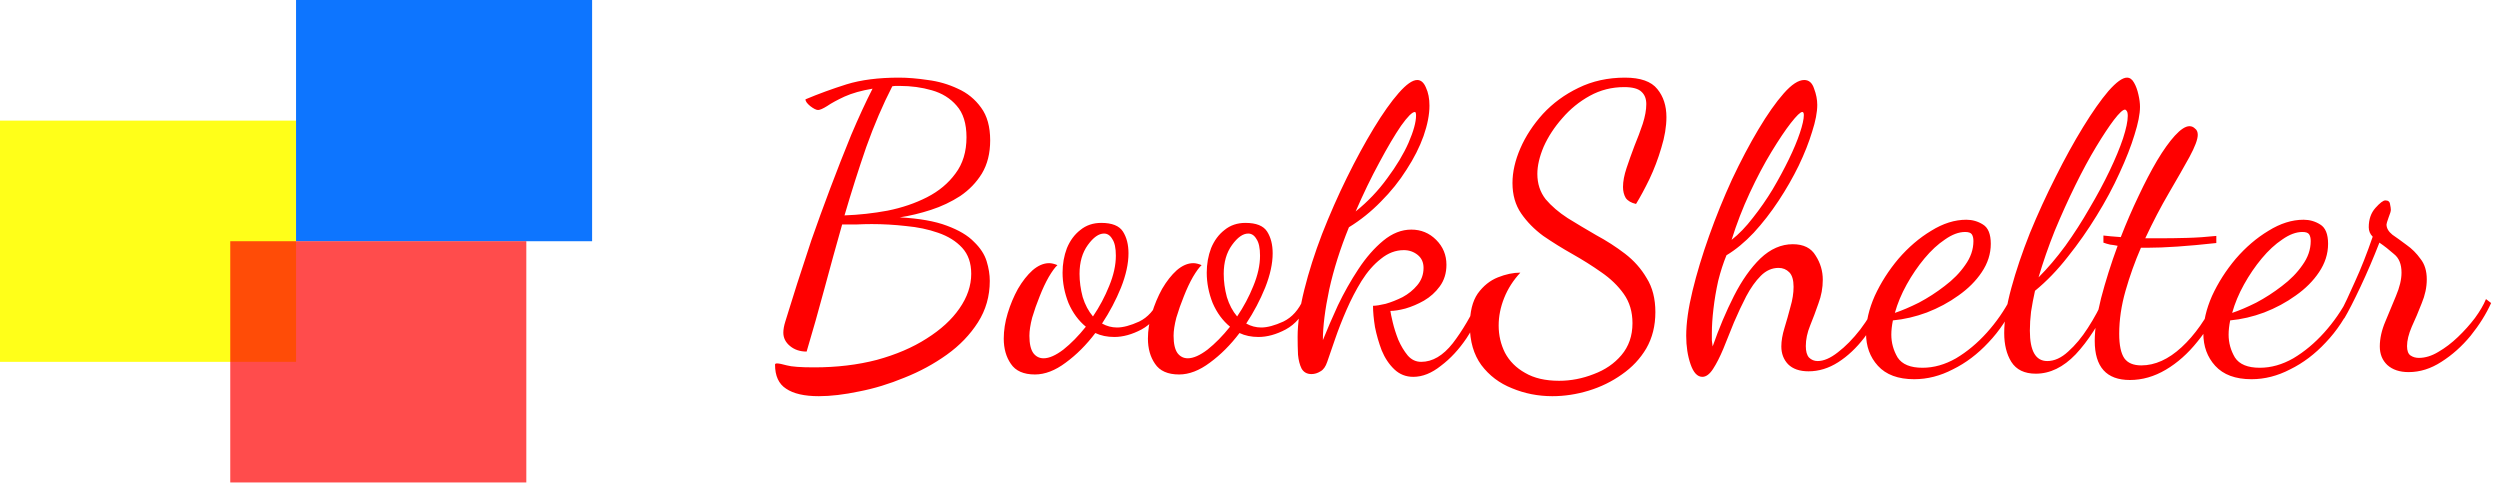
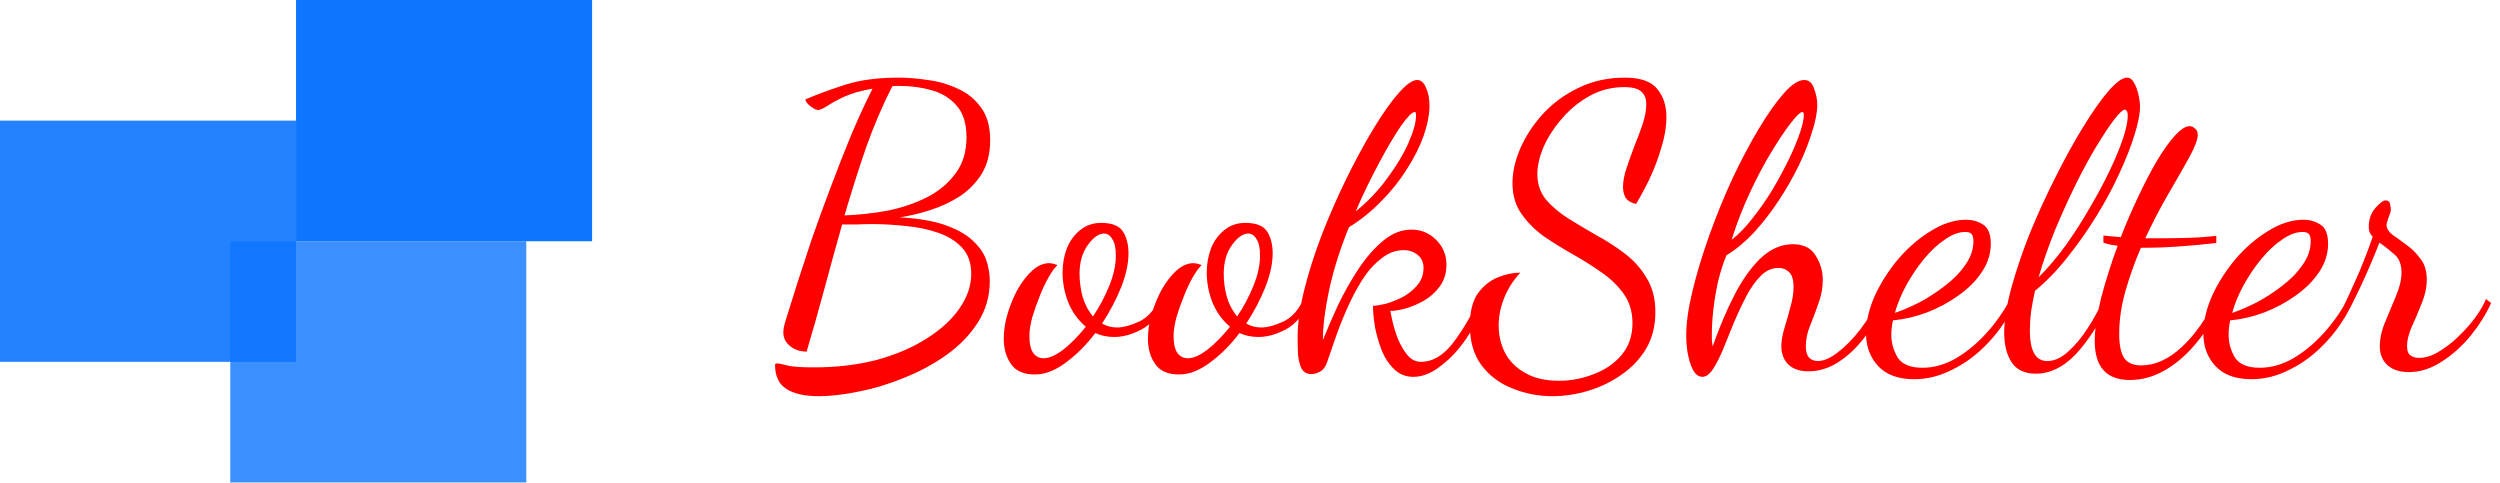
<svg xmlns="http://www.w3.org/2000/svg" width="228" height="44" viewBox="0 0 228 44" fill="none">
-   <rect y="11" width="27" height="22" fill="yellow" fill-opacity="0.9" />
-   <rect x="27" width="27" height="22" fill="#0D75FF" fill-opacity="1" />
-   <rect x="21" y="22" width="27" height="22" fill="red" fill-opacity="0.7" />
+   <rect y="11" width="27" height="22" fill="#0D75FF" fill-opacity="0.9" />
+   <rect x="27" width="27" height="22" fill="#0D75FF" />
+   <rect x="21" y="22" width="27" height="22" fill="#0D75FF" fill-opacity="0.8" />
  <path d="M74.68 36.132C73.36 36.132 72.364 35.904 71.692 35.448C71.02 35.016 70.684 34.284 70.684 33.252C70.684 33.18 70.744 33.144 70.864 33.144C71.032 33.144 71.332 33.204 71.764 33.324C72.196 33.444 73.024 33.504 74.248 33.504C76.312 33.504 78.22 33.276 79.972 32.82C81.724 32.34 83.236 31.692 84.508 30.876C85.804 30.06 86.8 29.148 87.496 28.14C88.216 27.108 88.576 26.052 88.576 24.972C88.576 23.988 88.3 23.196 87.748 22.596C87.196 21.996 86.464 21.54 85.552 21.228C84.664 20.916 83.692 20.712 82.636 20.616C81.58 20.496 80.536 20.436 79.504 20.436C79.048 20.436 78.58 20.448 78.1 20.472C77.644 20.472 77.212 20.472 76.804 20.472C76.252 22.416 75.712 24.372 75.184 26.34C74.656 28.308 74.116 30.216 73.564 32.064C72.964 32.064 72.46 31.896 72.052 31.56C71.644 31.224 71.44 30.816 71.44 30.336C71.44 30.048 71.5 29.712 71.62 29.328C71.74 28.944 71.848 28.596 71.944 28.284C72.088 27.804 72.34 27 72.7 25.872C73.06 24.744 73.492 23.424 73.996 21.912C74.524 20.4 75.1 18.816 75.724 17.16C76.348 15.504 76.984 13.884 77.632 12.3C78.304 10.716 78.952 9.312 79.576 8.088C78.568 8.256 77.716 8.496 77.02 8.808C76.348 9.12 75.82 9.408 75.436 9.672C75.052 9.912 74.776 10.032 74.608 10.032C74.44 10.032 74.2 9.912 73.888 9.672C73.6 9.432 73.456 9.228 73.456 9.06C74.656 8.556 75.904 8.1 77.2 7.692C78.52 7.284 80.116 7.08 81.988 7.08C82.78 7.08 83.656 7.152 84.616 7.296C85.576 7.416 86.488 7.68 87.352 8.088C88.216 8.472 88.924 9.048 89.476 9.816C90.028 10.56 90.304 11.556 90.304 12.804C90.304 13.98 90.052 14.988 89.548 15.828C89.044 16.644 88.384 17.328 87.568 17.88C86.752 18.408 85.864 18.828 84.904 19.14C83.944 19.452 82.996 19.68 82.06 19.824C83.836 19.92 85.264 20.172 86.344 20.58C87.448 20.988 88.276 21.48 88.828 22.056C89.404 22.608 89.788 23.196 89.98 23.82C90.172 24.444 90.268 25.044 90.268 25.62C90.268 27.012 89.908 28.272 89.188 29.4C88.468 30.528 87.52 31.512 86.344 32.352C85.168 33.192 83.884 33.888 82.492 34.44C81.1 35.016 79.72 35.436 78.352 35.7C76.984 35.988 75.76 36.132 74.68 36.132ZM77.02 19.644C78.34 19.596 79.648 19.452 80.944 19.212C82.264 18.948 83.464 18.54 84.544 17.988C85.624 17.436 86.488 16.716 87.136 15.828C87.808 14.94 88.144 13.836 88.144 12.516C88.144 11.268 87.844 10.308 87.244 9.636C86.668 8.964 85.912 8.496 84.976 8.232C84.064 7.968 83.092 7.836 82.06 7.836C81.94 7.836 81.82 7.836 81.7 7.836C81.604 7.836 81.496 7.848 81.376 7.872C80.512 9.552 79.72 11.4 79 13.416C78.304 15.432 77.644 17.508 77.02 19.644ZM94.386 34.152C93.354 34.152 92.622 33.828 92.19 33.18C91.758 32.556 91.542 31.788 91.542 30.876C91.542 30.132 91.662 29.364 91.902 28.572C92.142 27.78 92.454 27.036 92.838 26.34C93.246 25.644 93.69 25.08 94.17 24.648C94.674 24.216 95.178 24 95.682 24C95.898 24 96.15 24.06 96.438 24.18C96.222 24.372 95.958 24.732 95.646 25.26C95.358 25.764 95.082 26.352 94.818 27.024C94.554 27.672 94.326 28.32 94.134 28.968C93.966 29.616 93.882 30.168 93.882 30.624C93.882 31.344 94.002 31.872 94.242 32.208C94.482 32.52 94.794 32.676 95.178 32.676C95.682 32.676 96.282 32.412 96.978 31.884C97.674 31.332 98.358 30.636 99.03 29.796C98.358 29.244 97.83 28.524 97.446 27.636C97.086 26.724 96.906 25.8 96.906 24.864C96.906 24.072 97.038 23.328 97.302 22.632C97.59 21.936 97.998 21.384 98.526 20.976C99.054 20.544 99.69 20.328 100.434 20.328C101.418 20.328 102.078 20.592 102.414 21.12C102.75 21.648 102.918 22.308 102.918 23.1C102.918 24.036 102.69 25.08 102.234 26.232C101.778 27.36 101.202 28.452 100.506 29.508C100.938 29.748 101.394 29.868 101.874 29.868C102.426 29.868 103.098 29.688 103.89 29.328C104.682 28.944 105.294 28.26 105.726 27.276L106.158 27.636C105.678 28.764 104.994 29.568 104.106 30.048C103.242 30.504 102.414 30.732 101.622 30.732C100.974 30.732 100.398 30.612 99.894 30.372C99.078 31.452 98.178 32.352 97.194 33.072C96.234 33.792 95.298 34.152 94.386 34.152ZM99.678 28.86C100.278 27.972 100.77 27.048 101.154 26.088C101.562 25.104 101.766 24.18 101.766 23.316C101.766 22.62 101.658 22.116 101.442 21.804C101.25 21.468 100.998 21.3 100.686 21.3C100.206 21.3 99.714 21.648 99.21 22.344C98.706 23.04 98.454 23.916 98.454 24.972C98.454 25.668 98.55 26.376 98.742 27.096C98.958 27.792 99.27 28.38 99.678 28.86ZM107.535 34.152C106.503 34.152 105.771 33.828 105.339 33.18C104.907 32.556 104.691 31.788 104.691 30.876C104.691 30.132 104.811 29.364 105.051 28.572C105.291 27.78 105.603 27.036 105.987 26.34C106.395 25.644 106.839 25.08 107.319 24.648C107.823 24.216 108.327 24 108.831 24C109.047 24 109.299 24.06 109.587 24.18C109.371 24.372 109.107 24.732 108.795 25.26C108.507 25.764 108.231 26.352 107.967 27.024C107.703 27.672 107.475 28.32 107.283 28.968C107.115 29.616 107.031 30.168 107.031 30.624C107.031 31.344 107.151 31.872 107.391 32.208C107.631 32.52 107.943 32.676 108.327 32.676C108.831 32.676 109.431 32.412 110.127 31.884C110.823 31.332 111.507 30.636 112.179 29.796C111.507 29.244 110.979 28.524 110.595 27.636C110.235 26.724 110.055 25.8 110.055 24.864C110.055 24.072 110.187 23.328 110.451 22.632C110.739 21.936 111.147 21.384 111.675 20.976C112.203 20.544 112.839 20.328 113.583 20.328C114.567 20.328 115.227 20.592 115.563 21.12C115.899 21.648 116.067 22.308 116.067 23.1C116.067 24.036 115.839 25.08 115.383 26.232C114.927 27.36 114.351 28.452 113.655 29.508C114.087 29.748 114.543 29.868 115.023 29.868C115.575 29.868 116.247 29.688 117.039 29.328C117.831 28.944 118.443 28.26 118.875 27.276L119.307 27.636C118.827 28.764 118.143 29.568 117.255 30.048C116.391 30.504 115.563 30.732 114.771 30.732C114.123 30.732 113.547 30.612 113.043 30.372C112.227 31.452 111.327 32.352 110.343 33.072C109.383 33.792 108.447 34.152 107.535 34.152ZM112.827 28.86C113.427 27.972 113.919 27.048 114.303 26.088C114.711 25.104 114.915 24.18 114.915 23.316C114.915 22.62 114.807 22.116 114.591 21.804C114.399 21.468 114.147 21.3 113.835 21.3C113.355 21.3 112.863 21.648 112.359 22.344C111.855 23.04 111.603 23.916 111.603 24.972C111.603 25.668 111.699 26.376 111.891 27.096C112.107 27.792 112.419 28.38 112.827 28.86ZM128.891 34.368C128.219 34.368 127.643 34.14 127.163 33.684C126.683 33.228 126.299 32.652 126.011 31.956C125.747 31.26 125.543 30.552 125.399 29.832C125.279 29.088 125.219 28.44 125.219 27.888C125.483 27.888 125.867 27.828 126.371 27.708C126.875 27.564 127.391 27.36 127.919 27.096C128.447 26.808 128.891 26.448 129.251 26.016C129.635 25.56 129.827 25.032 129.827 24.432C129.827 23.928 129.647 23.532 129.287 23.244C128.927 22.956 128.507 22.812 128.027 22.812C127.283 22.812 126.587 23.076 125.939 23.604C125.291 24.108 124.703 24.78 124.175 25.62C123.671 26.436 123.215 27.312 122.807 28.248C122.399 29.184 122.051 30.072 121.763 30.912C121.475 31.752 121.235 32.448 121.043 33C120.899 33.432 120.695 33.72 120.431 33.864C120.167 34.032 119.891 34.116 119.603 34.116C119.195 34.116 118.895 33.948 118.703 33.612C118.535 33.276 118.427 32.856 118.379 32.352C118.355 31.824 118.343 31.284 118.343 30.732C118.343 29.484 118.547 28.044 118.955 26.412C119.363 24.78 119.903 23.088 120.575 21.336C121.271 19.56 122.027 17.844 122.843 16.188C123.659 14.532 124.475 13.032 125.291 11.688C126.107 10.344 126.863 9.276 127.559 8.484C128.255 7.692 128.819 7.296 129.251 7.296C129.587 7.296 129.851 7.524 130.043 7.98C130.259 8.436 130.367 8.988 130.367 9.636C130.367 10.452 130.187 11.376 129.827 12.408C129.467 13.416 128.951 14.436 128.279 15.468C127.631 16.5 126.851 17.472 125.939 18.384C125.051 19.296 124.079 20.076 123.023 20.724C122.231 22.668 121.631 24.564 121.223 26.412C120.839 28.236 120.647 29.772 120.647 31.02C121.031 30.06 121.487 29.004 122.015 27.852C122.567 26.7 123.191 25.596 123.887 24.54C124.583 23.484 125.339 22.62 126.155 21.948C126.971 21.276 127.823 20.94 128.711 20.94C129.599 20.94 130.355 21.252 130.979 21.876C131.603 22.5 131.915 23.256 131.915 24.144C131.915 24.912 131.711 25.572 131.303 26.124C130.919 26.652 130.439 27.084 129.863 27.42C129.311 27.732 128.747 27.972 128.171 28.14C127.619 28.284 127.163 28.356 126.803 28.356C126.827 28.548 126.899 28.896 127.019 29.4C127.139 29.904 127.307 30.432 127.523 30.984C127.763 31.536 128.051 32.016 128.387 32.424C128.723 32.808 129.131 33 129.611 33C130.643 33 131.603 32.436 132.491 31.308C133.379 30.156 134.195 28.764 134.939 27.132L135.299 27.492C134.963 28.668 134.447 29.784 133.751 30.84C133.055 31.872 132.275 32.712 131.411 33.36C130.571 34.032 129.731 34.368 128.891 34.368ZM123.635 19.284C124.739 18.396 125.699 17.388 126.515 16.26C127.355 15.132 128.003 14.052 128.459 13.02C128.915 11.964 129.143 11.136 129.143 10.536C129.143 10.32 129.107 10.212 129.035 10.212C128.795 10.212 128.375 10.632 127.775 11.472C127.199 12.312 126.539 13.428 125.795 14.82C125.051 16.188 124.331 17.676 123.635 19.284ZM141.574 36.132C140.278 36.132 139.054 35.892 137.902 35.412C136.75 34.956 135.814 34.248 135.094 33.288C134.398 32.328 134.05 31.128 134.05 29.688C134.05 28.44 134.29 27.468 134.77 26.772C135.274 26.076 135.886 25.584 136.606 25.296C137.326 25.008 138.01 24.864 138.658 24.864C138.01 25.56 137.518 26.328 137.182 27.168C136.846 28.008 136.678 28.848 136.678 29.688C136.678 30.576 136.87 31.404 137.254 32.172C137.662 32.94 138.274 33.552 139.09 34.008C139.906 34.488 140.938 34.728 142.186 34.728C143.266 34.728 144.322 34.524 145.354 34.116C146.386 33.732 147.226 33.156 147.874 32.388C148.546 31.596 148.882 30.624 148.882 29.472C148.882 28.44 148.618 27.552 148.09 26.808C147.562 26.064 146.878 25.404 146.038 24.828C145.222 24.252 144.346 23.7 143.41 23.172C142.474 22.644 141.586 22.092 140.746 21.516C139.93 20.916 139.258 20.232 138.73 19.464C138.202 18.696 137.938 17.772 137.938 16.692C137.938 15.684 138.178 14.628 138.658 13.524C139.138 12.42 139.822 11.376 140.71 10.392C141.622 9.408 142.702 8.616 143.95 8.016C145.222 7.392 146.638 7.08 148.198 7.08C149.614 7.08 150.598 7.428 151.15 8.124C151.702 8.796 151.978 9.648 151.978 10.68C151.978 11.544 151.822 12.48 151.51 13.488C151.222 14.472 150.862 15.42 150.43 16.332C149.998 17.22 149.59 17.976 149.206 18.6C148.774 18.504 148.462 18.324 148.27 18.06C148.102 17.772 148.018 17.436 148.018 17.052C148.018 16.548 148.126 15.972 148.342 15.324C148.558 14.676 148.798 14.004 149.062 13.308C149.35 12.612 149.602 11.94 149.818 11.292C150.034 10.62 150.142 10.02 150.142 9.492C150.142 9.012 149.998 8.64 149.71 8.376C149.422 8.088 148.894 7.944 148.126 7.944C146.998 7.944 145.954 8.208 144.994 8.736C144.034 9.264 143.194 9.948 142.474 10.788C141.754 11.604 141.19 12.468 140.782 13.38C140.398 14.292 140.206 15.12 140.206 15.864C140.206 16.752 140.458 17.52 140.962 18.168C141.49 18.792 142.162 19.368 142.978 19.896C143.794 20.4 144.658 20.916 145.57 21.444C146.506 21.948 147.382 22.512 148.198 23.136C149.014 23.76 149.674 24.504 150.178 25.368C150.706 26.208 150.97 27.24 150.97 28.464C150.97 29.712 150.694 30.816 150.142 31.776C149.59 32.712 148.846 33.504 147.91 34.152C146.998 34.8 145.99 35.292 144.886 35.628C143.782 35.964 142.678 36.132 141.574 36.132ZM155.258 34.368C154.802 34.368 154.442 33.984 154.178 33.216C153.914 32.448 153.782 31.584 153.782 30.624C153.782 29.472 153.974 28.104 154.358 26.52C154.742 24.936 155.246 23.268 155.87 21.516C156.494 19.764 157.19 18.048 157.958 16.368C158.75 14.688 159.554 13.164 160.37 11.796C161.186 10.428 161.954 9.336 162.674 8.52C163.394 7.704 164.018 7.296 164.546 7.296C164.978 7.296 165.278 7.56 165.446 8.088C165.638 8.592 165.734 9.084 165.734 9.564C165.734 10.236 165.578 11.052 165.266 12.012C164.978 12.972 164.57 14.004 164.042 15.108C163.514 16.188 162.902 17.256 162.206 18.312C161.51 19.368 160.754 20.34 159.938 21.228C159.122 22.092 158.294 22.776 157.454 23.28C157.166 23.976 156.914 24.756 156.698 25.62C156.506 26.484 156.362 27.336 156.266 28.176C156.17 28.992 156.122 29.724 156.122 30.372C156.122 30.636 156.122 30.864 156.122 31.056C156.146 31.248 156.17 31.428 156.194 31.596C156.77 29.94 157.418 28.404 158.138 26.988C158.858 25.572 159.662 24.432 160.55 23.568C161.462 22.704 162.446 22.272 163.502 22.272C164.486 22.272 165.182 22.62 165.59 23.316C166.022 23.988 166.238 24.72 166.238 25.512C166.238 26.256 166.106 26.976 165.842 27.672C165.602 28.368 165.35 29.04 165.086 29.688C164.822 30.336 164.69 30.96 164.69 31.56C164.69 32.04 164.786 32.388 164.978 32.604C165.194 32.82 165.458 32.928 165.77 32.928C166.322 32.928 166.934 32.664 167.606 32.136C168.302 31.608 168.986 30.912 169.658 30.048C170.33 29.16 170.906 28.2 171.386 27.168L171.854 27.6C171.35 28.776 170.738 29.844 170.018 30.804C169.298 31.74 168.506 32.484 167.642 33.036C166.778 33.588 165.878 33.864 164.942 33.864C164.126 33.864 163.502 33.648 163.07 33.216C162.662 32.784 162.458 32.244 162.458 31.596C162.458 31.092 162.554 30.528 162.746 29.904C162.938 29.28 163.118 28.644 163.286 27.996C163.478 27.348 163.574 26.736 163.574 26.16C163.574 25.536 163.442 25.092 163.178 24.828C162.914 24.564 162.59 24.432 162.206 24.432C161.606 24.432 161.066 24.672 160.586 25.152C160.106 25.632 159.662 26.256 159.254 27.024C158.87 27.768 158.498 28.56 158.138 29.4C157.802 30.24 157.478 31.044 157.166 31.812C156.854 32.556 156.542 33.168 156.23 33.648C155.918 34.128 155.594 34.368 155.258 34.368ZM157.922 21.876C158.594 21.348 159.242 20.676 159.866 19.86C160.514 19.044 161.114 18.18 161.666 17.268C162.218 16.332 162.71 15.42 163.142 14.532C163.574 13.644 163.91 12.84 164.15 12.12C164.39 11.4 164.51 10.86 164.51 10.5C164.51 10.308 164.462 10.212 164.366 10.212C164.198 10.212 163.85 10.548 163.322 11.22C162.818 11.868 162.23 12.744 161.558 13.848C160.886 14.952 160.226 16.2 159.578 17.592C158.93 18.984 158.378 20.412 157.922 21.876ZM174.576 34.584C173.112 34.584 172.008 34.176 171.264 33.36C170.543 32.568 170.183 31.584 170.183 30.408C170.183 29.328 170.447 28.188 170.976 26.988C171.528 25.788 172.248 24.66 173.136 23.604C174.048 22.548 175.044 21.696 176.124 21.048C177.204 20.376 178.272 20.04 179.328 20.04C179.88 20.04 180.384 20.184 180.84 20.472C181.32 20.76 181.56 21.348 181.56 22.236C181.56 23.148 181.284 24.012 180.732 24.828C180.204 25.62 179.496 26.328 178.608 26.952C177.744 27.576 176.784 28.092 175.728 28.5C174.696 28.884 173.664 29.124 172.632 29.22C172.584 29.46 172.548 29.688 172.524 29.904C172.5 30.12 172.488 30.324 172.488 30.516C172.488 31.26 172.68 31.956 173.063 32.604C173.472 33.228 174.228 33.54 175.332 33.54C176.364 33.54 177.384 33.252 178.392 32.676C179.4 32.076 180.336 31.296 181.2 30.336C182.064 29.376 182.796 28.32 183.396 27.168L183.828 27.492C183.18 28.932 182.352 30.18 181.344 31.236C180.36 32.292 179.28 33.108 178.104 33.684C176.952 34.284 175.776 34.584 174.576 34.584ZM172.812 28.536C173.46 28.32 174.192 28.008 175.008 27.6C175.824 27.168 176.604 26.664 177.348 26.088C178.116 25.512 178.74 24.876 179.22 24.18C179.724 23.484 179.976 22.752 179.976 21.984C179.976 21.72 179.928 21.516 179.832 21.372C179.736 21.228 179.532 21.156 179.22 21.156C178.644 21.156 178.032 21.384 177.384 21.84C176.736 22.272 176.112 22.848 175.512 23.568C174.912 24.288 174.372 25.08 173.892 25.944C173.412 26.808 173.052 27.672 172.812 28.536ZM185.664 34.08C184.632 34.08 183.888 33.72 183.432 33C183 32.304 182.784 31.428 182.784 30.372C182.784 29.22 183 27.852 183.432 26.268C183.864 24.684 184.428 23.016 185.124 21.264C185.844 19.512 186.624 17.808 187.464 16.152C188.304 14.472 189.144 12.948 189.984 11.58C190.824 10.212 191.592 9.12 192.288 8.304C193.008 7.488 193.572 7.08 193.98 7.08C194.244 7.08 194.46 7.236 194.628 7.548C194.796 7.836 194.928 8.196 195.024 8.628C195.12 9.036 195.168 9.408 195.168 9.744C195.168 10.392 195 11.244 194.664 12.3C194.352 13.332 193.896 14.496 193.296 15.792C192.72 17.064 192.024 18.36 191.208 19.68C190.416 20.976 189.54 22.224 188.58 23.424C187.644 24.624 186.648 25.656 185.592 26.52C185.448 27.168 185.328 27.804 185.232 28.428C185.16 29.028 185.124 29.604 185.124 30.156C185.124 32.004 185.652 32.928 186.708 32.928C187.356 32.928 187.992 32.64 188.616 32.064C189.264 31.488 189.864 30.768 190.416 29.904C190.992 29.016 191.484 28.104 191.892 27.168L192.432 27.456C191.472 29.496 190.428 31.116 189.3 32.316C188.172 33.492 186.96 34.08 185.664 34.08ZM185.916 25.296C186.756 24.456 187.572 23.496 188.364 22.416C189.156 21.312 189.888 20.172 190.56 18.996C191.256 17.82 191.868 16.68 192.396 15.576C192.924 14.472 193.332 13.488 193.62 12.624C193.908 11.736 194.052 11.052 194.052 10.572C194.052 10.332 194.016 10.176 193.944 10.104C193.896 10.032 193.848 9.996 193.8 9.996C193.608 9.996 193.272 10.308 192.792 10.932C192.336 11.532 191.796 12.348 191.172 13.38C190.548 14.412 189.912 15.588 189.264 16.908C188.616 18.228 187.992 19.608 187.392 21.048C186.816 22.488 186.324 23.904 185.916 25.296ZM194.244 34.656C192.108 34.656 191.04 33.468 191.04 31.092C191.04 30.036 191.232 28.74 191.616 27.204C192.024 25.644 192.528 24.048 193.128 22.416C192.888 22.368 192.66 22.332 192.444 22.308C192.228 22.26 192.024 22.2 191.832 22.128V21.48C192.024 21.504 192.252 21.528 192.516 21.552C192.78 21.576 193.08 21.6 193.416 21.624C193.92 20.328 194.46 19.08 195.036 17.88C195.612 16.656 196.176 15.576 196.728 14.64C197.304 13.68 197.844 12.924 198.348 12.372C198.876 11.796 199.32 11.508 199.68 11.508C199.872 11.508 200.04 11.58 200.184 11.724C200.352 11.844 200.436 12.036 200.436 12.3C200.436 12.708 200.184 13.38 199.68 14.316C199.176 15.228 198.552 16.32 197.808 17.592C197.064 18.864 196.344 20.244 195.648 21.732H196.98C197.772 21.732 198.6 21.72 199.464 21.696C200.352 21.672 201.24 21.612 202.128 21.516V22.164C199.512 22.452 197.4 22.596 195.792 22.596H195.252C194.7 23.868 194.232 25.176 193.848 26.52C193.464 27.864 193.272 29.172 193.272 30.444C193.272 31.476 193.428 32.22 193.74 32.676C194.052 33.108 194.568 33.324 195.288 33.324C196.536 33.324 197.76 32.772 198.96 31.668C200.16 30.564 201.216 29.064 202.128 27.168L202.596 27.528C202.02 28.872 201.288 30.084 200.4 31.164C199.536 32.244 198.576 33.096 197.52 33.72C196.464 34.344 195.372 34.656 194.244 34.656ZM205.337 34.584C203.873 34.584 202.769 34.176 202.025 33.36C201.305 32.568 200.945 31.584 200.945 30.408C200.945 29.328 201.209 28.188 201.737 26.988C202.289 25.788 203.009 24.66 203.897 23.604C204.809 22.548 205.805 21.696 206.885 21.048C207.965 20.376 209.033 20.04 210.089 20.04C210.641 20.04 211.145 20.184 211.601 20.472C212.081 20.76 212.321 21.348 212.321 22.236C212.321 23.148 212.045 24.012 211.493 24.828C210.965 25.62 210.257 26.328 209.369 26.952C208.505 27.576 207.545 28.092 206.489 28.5C205.457 28.884 204.425 29.124 203.393 29.22C203.345 29.46 203.309 29.688 203.285 29.904C203.261 30.12 203.249 30.324 203.249 30.516C203.249 31.26 203.441 31.956 203.825 32.604C204.233 33.228 204.989 33.54 206.093 33.54C207.125 33.54 208.145 33.252 209.153 32.676C210.161 32.076 211.097 31.296 211.961 30.336C212.825 29.376 213.557 28.32 214.157 27.168L214.589 27.492C213.941 28.932 213.113 30.18 212.105 31.236C211.121 32.292 210.041 33.108 208.865 33.684C207.713 34.284 206.537 34.584 205.337 34.584ZM203.573 28.536C204.221 28.32 204.953 28.008 205.769 27.6C206.585 27.168 207.365 26.664 208.109 26.088C208.877 25.512 209.501 24.876 209.981 24.18C210.485 23.484 210.737 22.752 210.737 21.984C210.737 21.72 210.689 21.516 210.593 21.372C210.497 21.228 210.293 21.156 209.981 21.156C209.405 21.156 208.793 21.384 208.145 21.84C207.497 22.272 206.873 22.848 206.273 23.568C205.673 24.288 205.133 25.08 204.653 25.944C204.173 26.808 203.813 27.672 203.573 28.536ZM219.666 33.936C218.85 33.936 218.202 33.72 217.722 33.288C217.266 32.856 217.038 32.292 217.038 31.596C217.038 30.876 217.206 30.12 217.542 29.328C217.878 28.536 218.202 27.756 218.514 26.988C218.85 26.196 219.018 25.488 219.018 24.864C219.018 24.096 218.79 23.532 218.334 23.172C217.902 22.788 217.458 22.44 217.002 22.128C216.45 23.544 215.874 24.888 215.274 26.16C214.674 27.432 214.182 28.392 213.798 29.04L213.474 28.428C213.81 27.804 214.242 26.892 214.77 25.692C215.322 24.492 215.862 23.124 216.39 21.588C216.15 21.348 216.03 21.06 216.03 20.724C216.03 20.004 216.234 19.416 216.642 18.96C217.05 18.504 217.35 18.276 217.542 18.276C217.806 18.276 217.95 18.396 217.974 18.636C218.022 18.852 218.046 19.02 218.046 19.14C218.046 19.26 217.974 19.5 217.83 19.86C217.71 20.196 217.65 20.4 217.65 20.472C217.65 20.808 217.83 21.12 218.189 21.408C218.574 21.672 219.006 21.984 219.486 22.344C219.966 22.68 220.386 23.1 220.746 23.604C221.13 24.084 221.322 24.708 221.322 25.476C221.322 26.196 221.166 26.928 220.854 27.672C220.566 28.416 220.266 29.124 219.954 29.796C219.666 30.468 219.522 31.056 219.522 31.56C219.522 31.992 219.63 32.28 219.846 32.424C220.062 32.568 220.314 32.64 220.602 32.64C221.178 32.64 221.766 32.46 222.366 32.1C222.99 31.74 223.59 31.284 224.166 30.732C224.742 30.18 225.258 29.604 225.714 29.004C226.17 28.38 226.506 27.804 226.722 27.276L227.19 27.636C226.734 28.644 226.11 29.64 225.318 30.624C224.526 31.584 223.638 32.376 222.654 33C221.694 33.624 220.698 33.936 219.666 33.936Z" fill="red" />
</svg>
